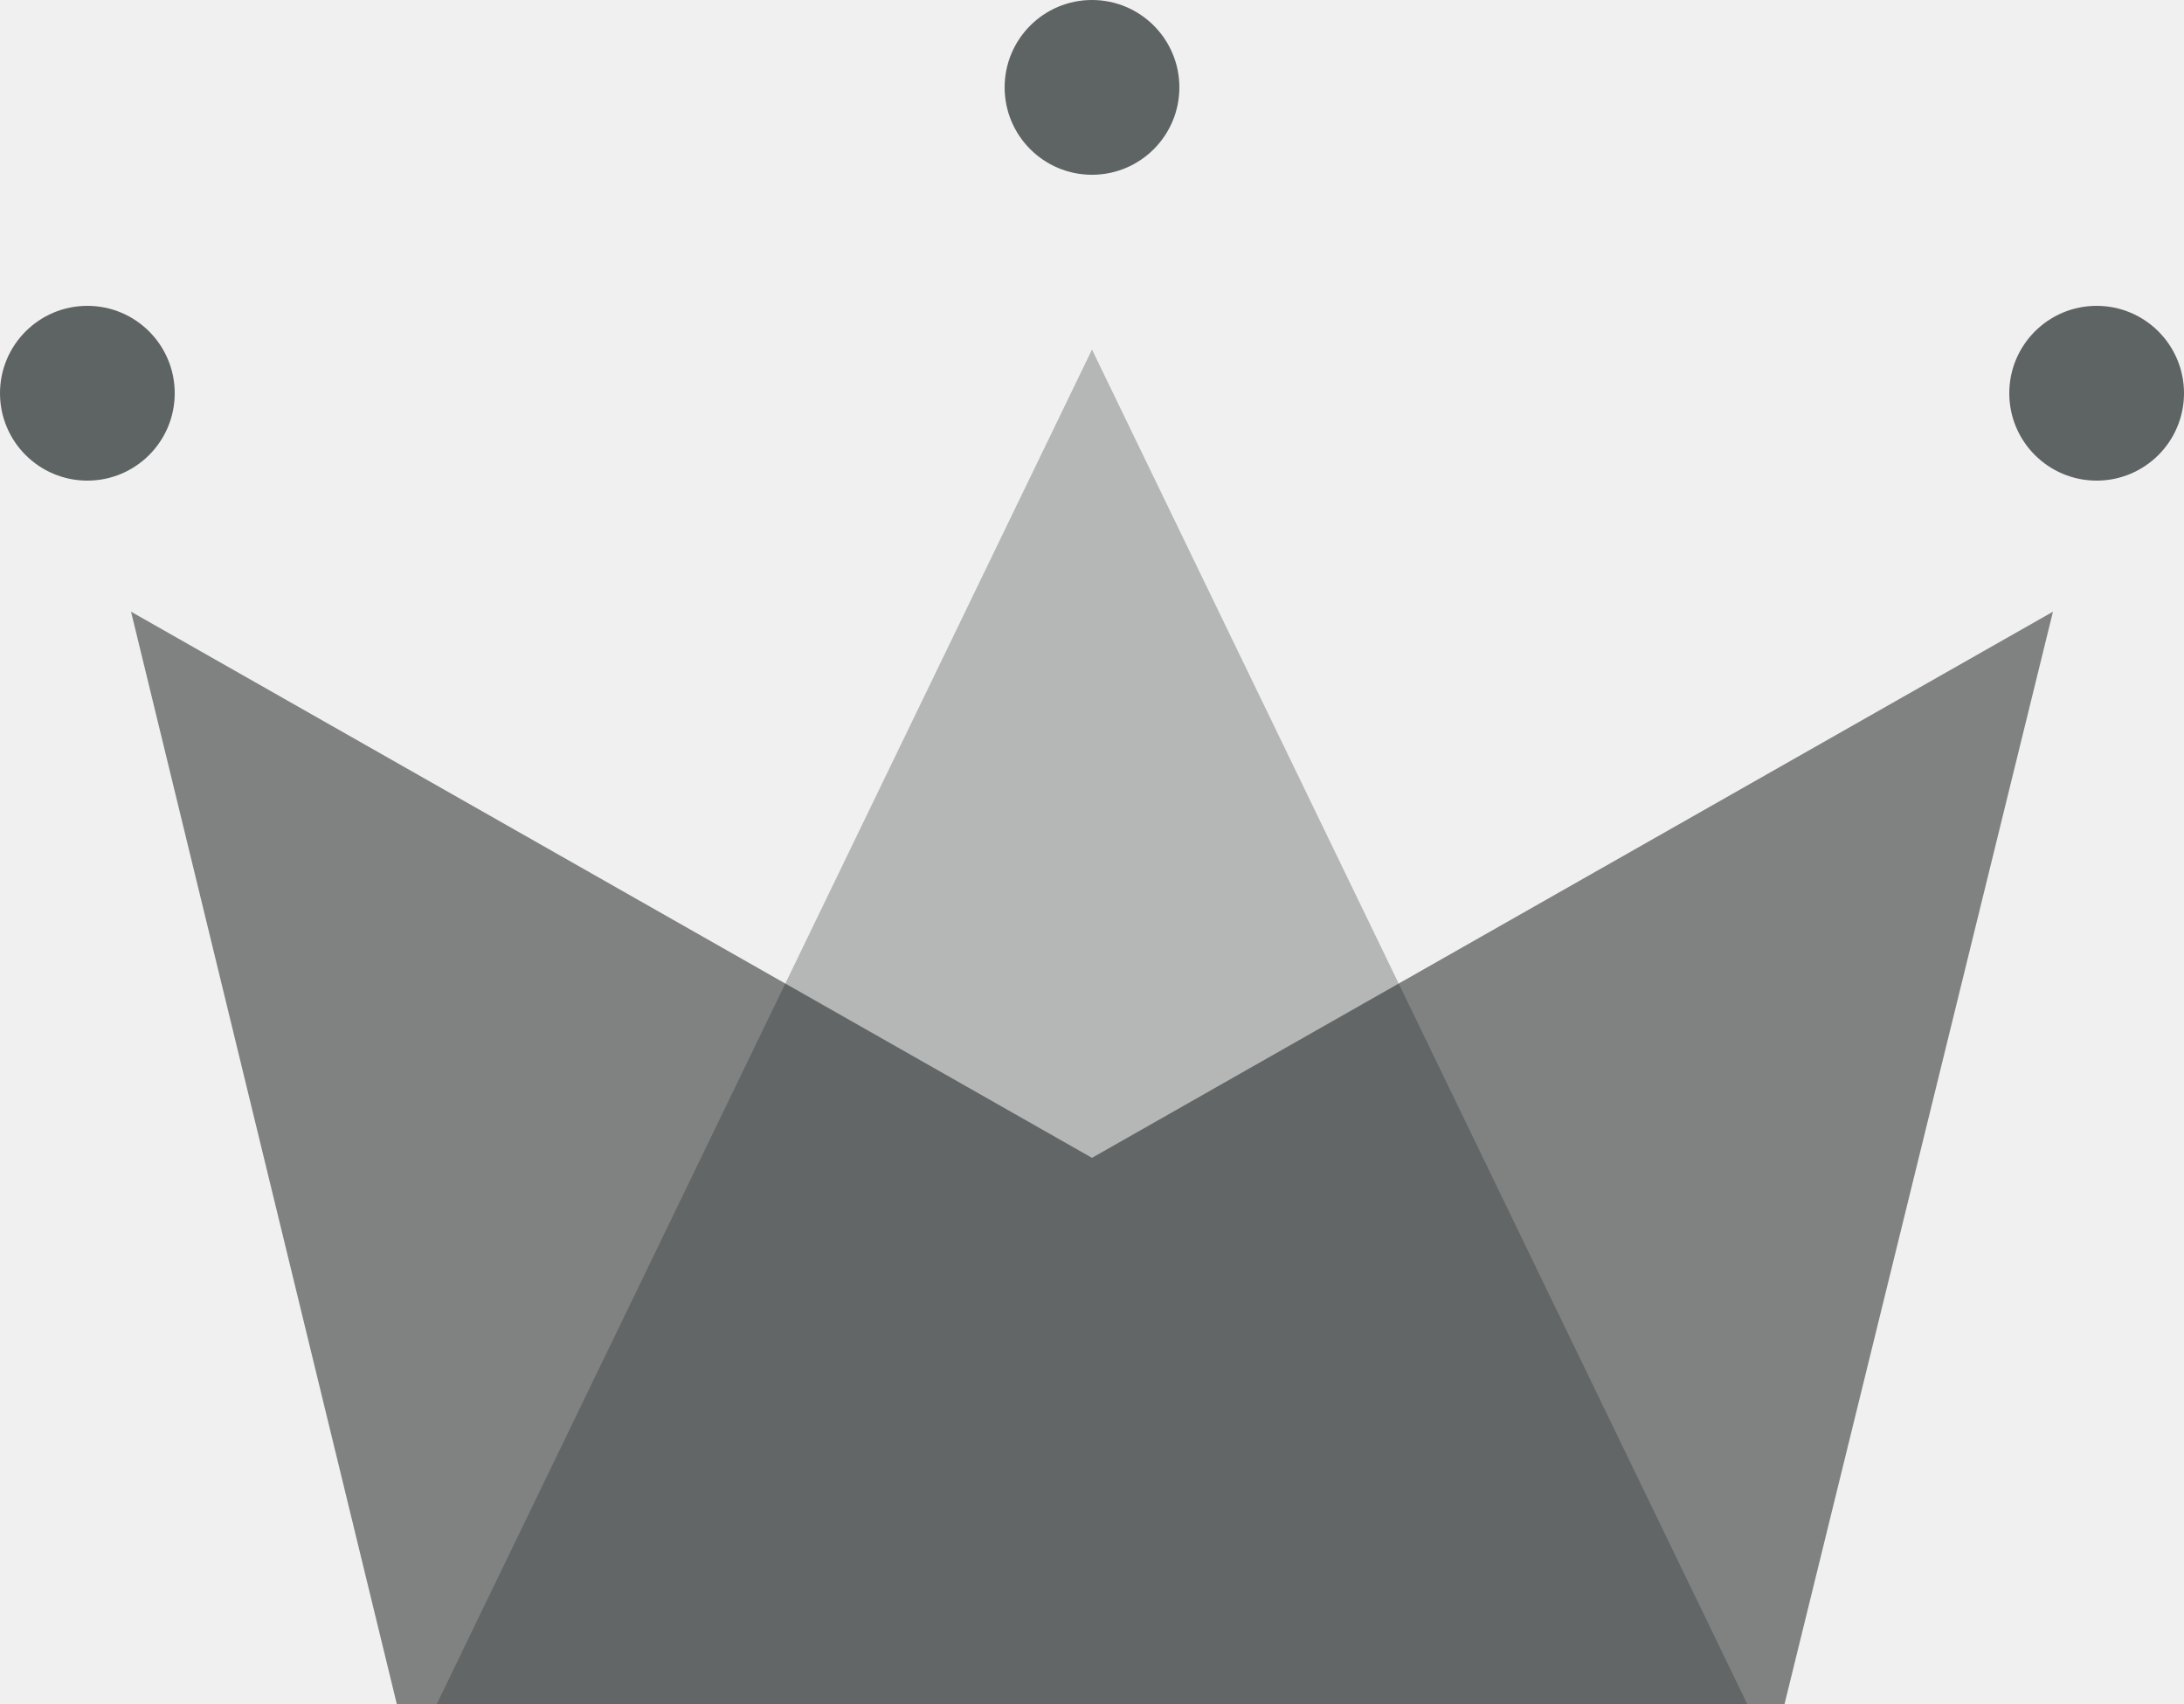
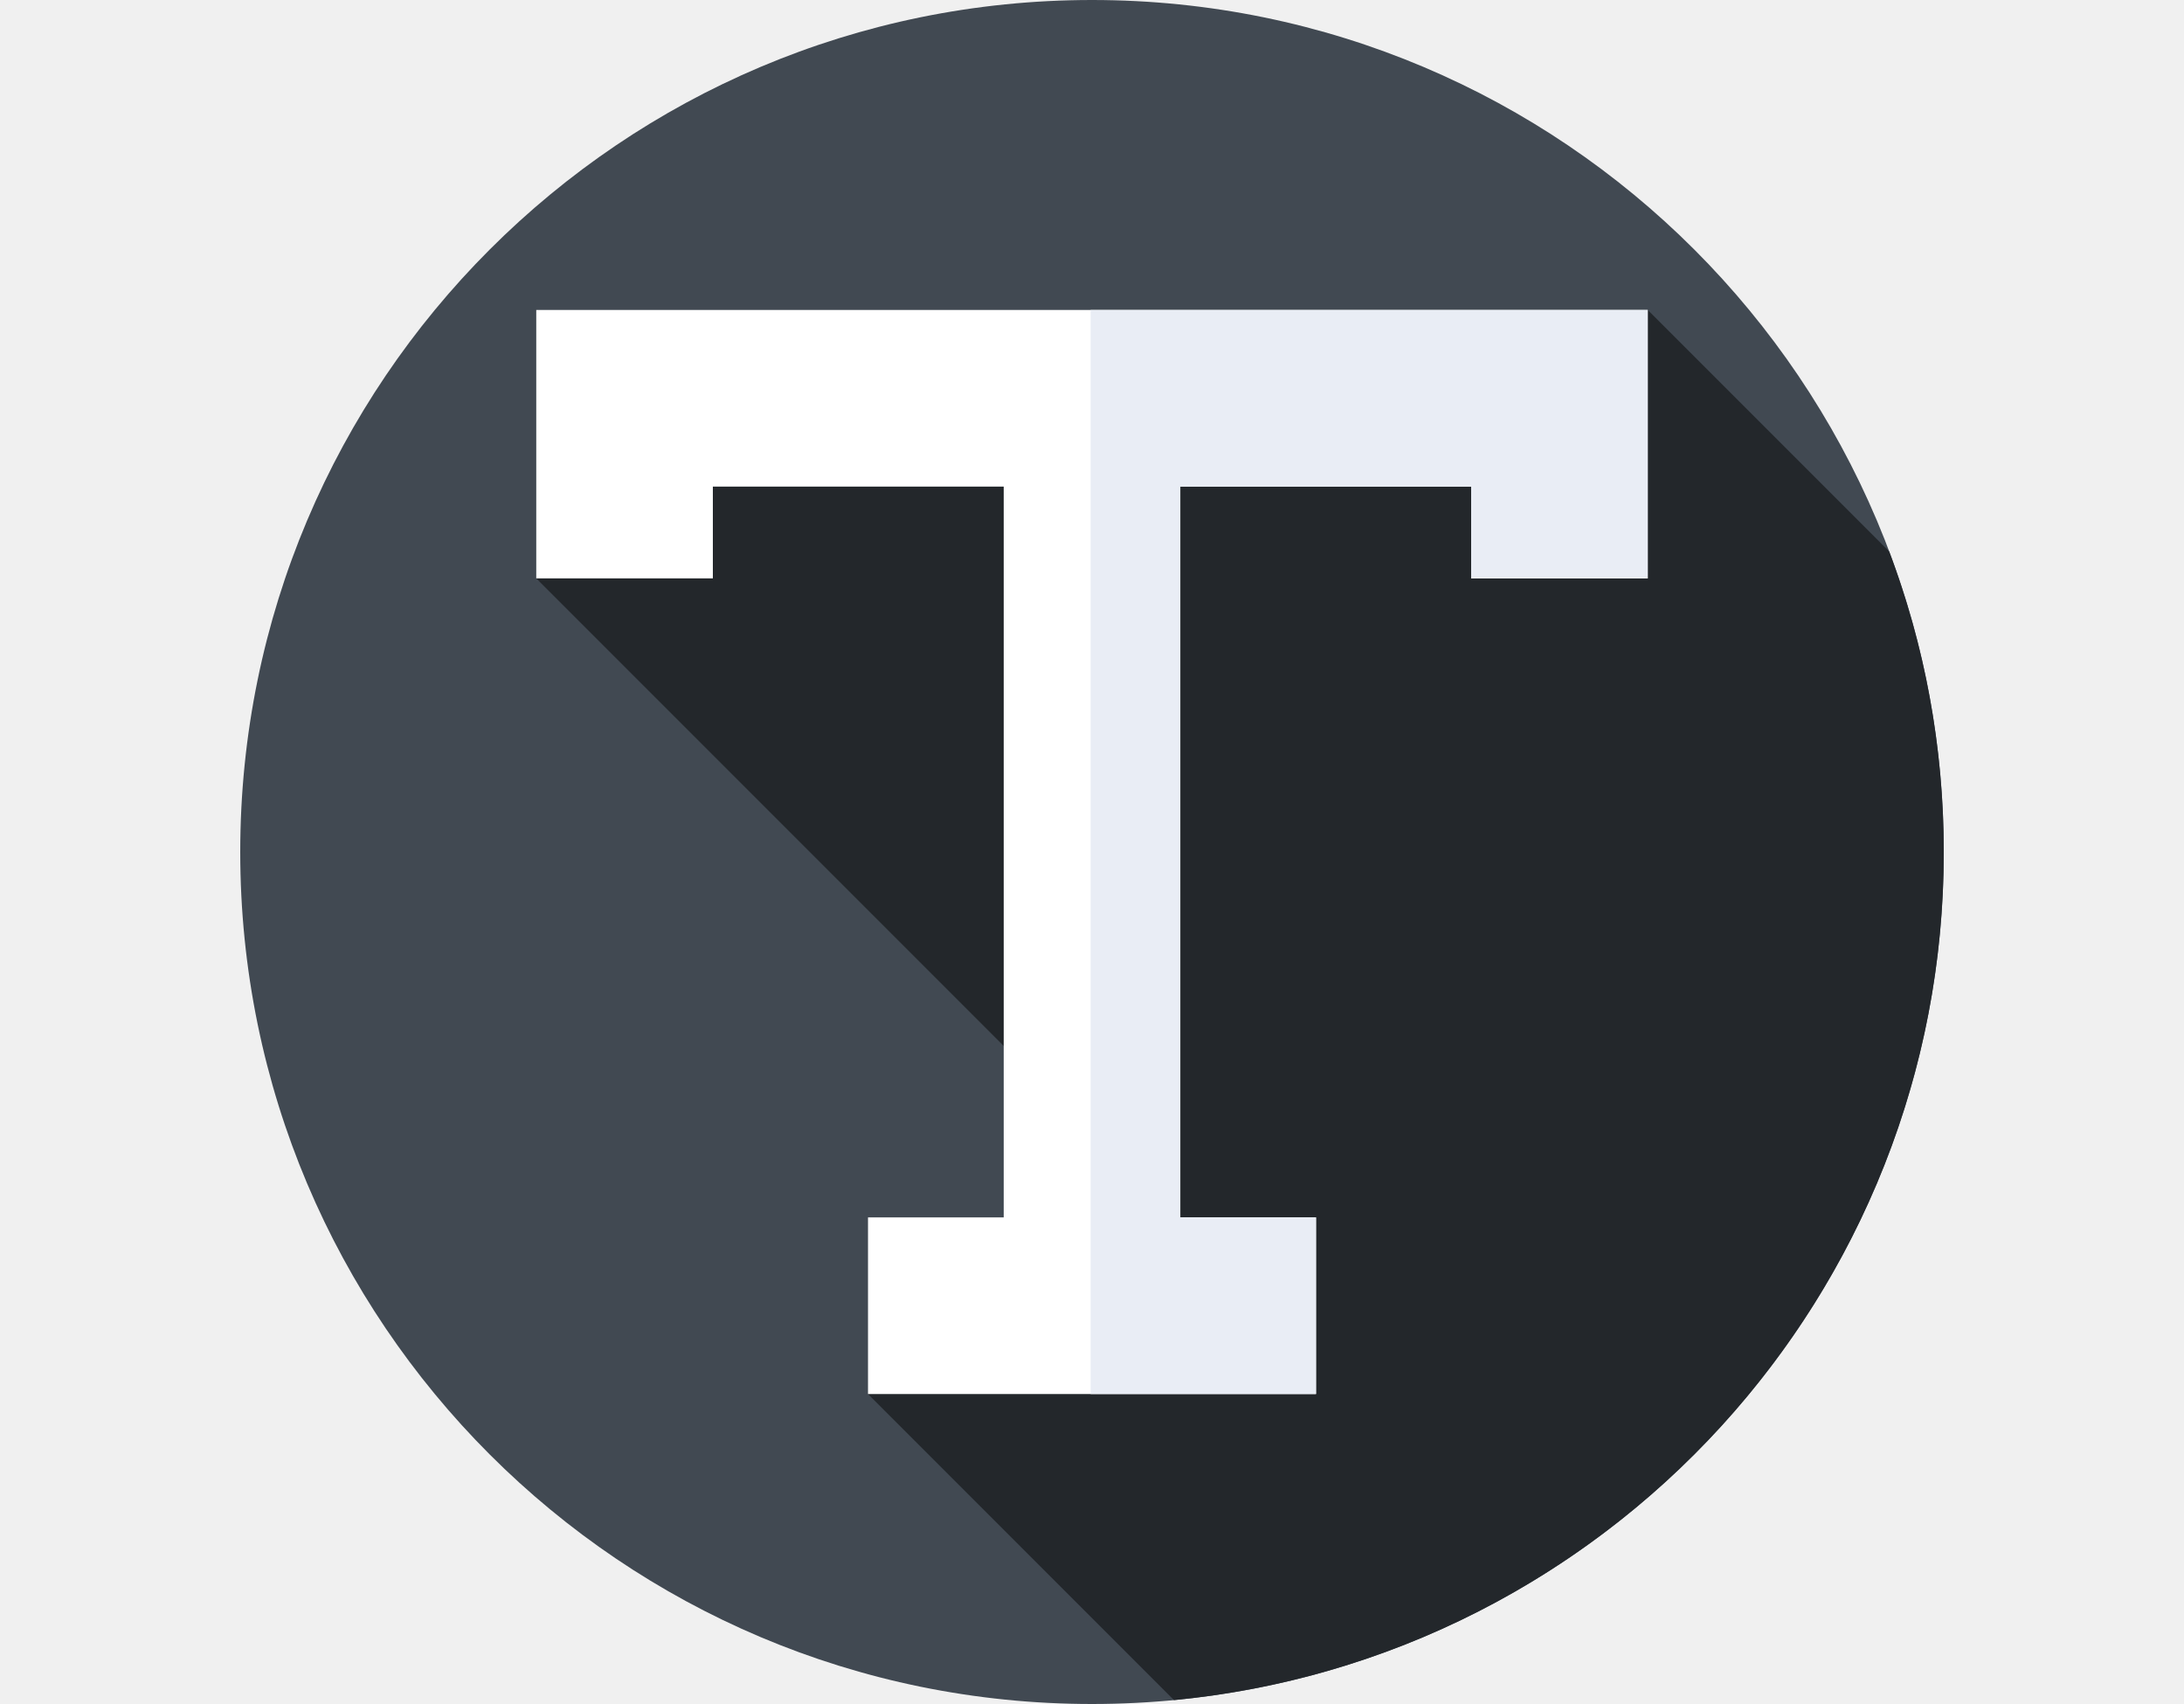
- <svg xmlns="http://www.w3.org/2000/svg" width="50px" height="39px" viewBox="0 0 50 39" version="1.1">
-   <g id="WiP" stroke="none" stroke-width="1" fill="none" fill-rule="evenodd">
-     <g id="Artboard" transform="translate(-90, -38)">
-       <g id="Group" transform="translate(90, 38)">
-         <polygon id="Rectangle" fill="#808282" points="3 14 25 26.5 47 14 40.855 39 9.084 39" />
-         <polygon id="Triangle" fill-opacity="0.263" fill="#101A1A" points="25 8 40 39 10 39" />
-         <circle id="Oval" fill="#5E6363" cx="2" cy="9" r="2" />
-         <circle id="Oval" fill="#5E6363" cx="25" cy="2" r="2" />
-         <circle id="Oval" fill="#5E6363" cx="48" cy="9" r="2" />
-       </g>
-     </g>
-   </g>
+ <svg xmlns="http://www.w3.org/2000/svg" height="39px" viewBox="0 0 512 512" width="50px">
+   <path d="m512 256c0 141.387-114.613 256-256 256s-256-114.613-256-256 114.613-256 256-256 256 114.613 256 256zm0 0" fill="#414952" />
+   <path d="m280.625 510.816c129.828-12.395 231.375-121.738 231.375-254.816 0-31.785-5.809-62.215-16.398-90.297l-72.57-72.57-306.723 25.273-27.34 55.379 203.457 203.453-103.75 41.629zm0 0" fill="#23272b" />
+   <path d="m88.969 93.133v80.652h53.078v-27.578h87.418v219.586h-40.789v53.074h134.648v-53.074h-40.789v-219.586h87.418v27.578h53.078v-80.652zm0 0" fill="#fff" />
+   <path d="m255.594 93.133v325.734h67.73v-53.074h-40.789v-219.586h87.418v27.578h53.078v-80.652zm0 0" fill="#e9edf5" />
</svg>
